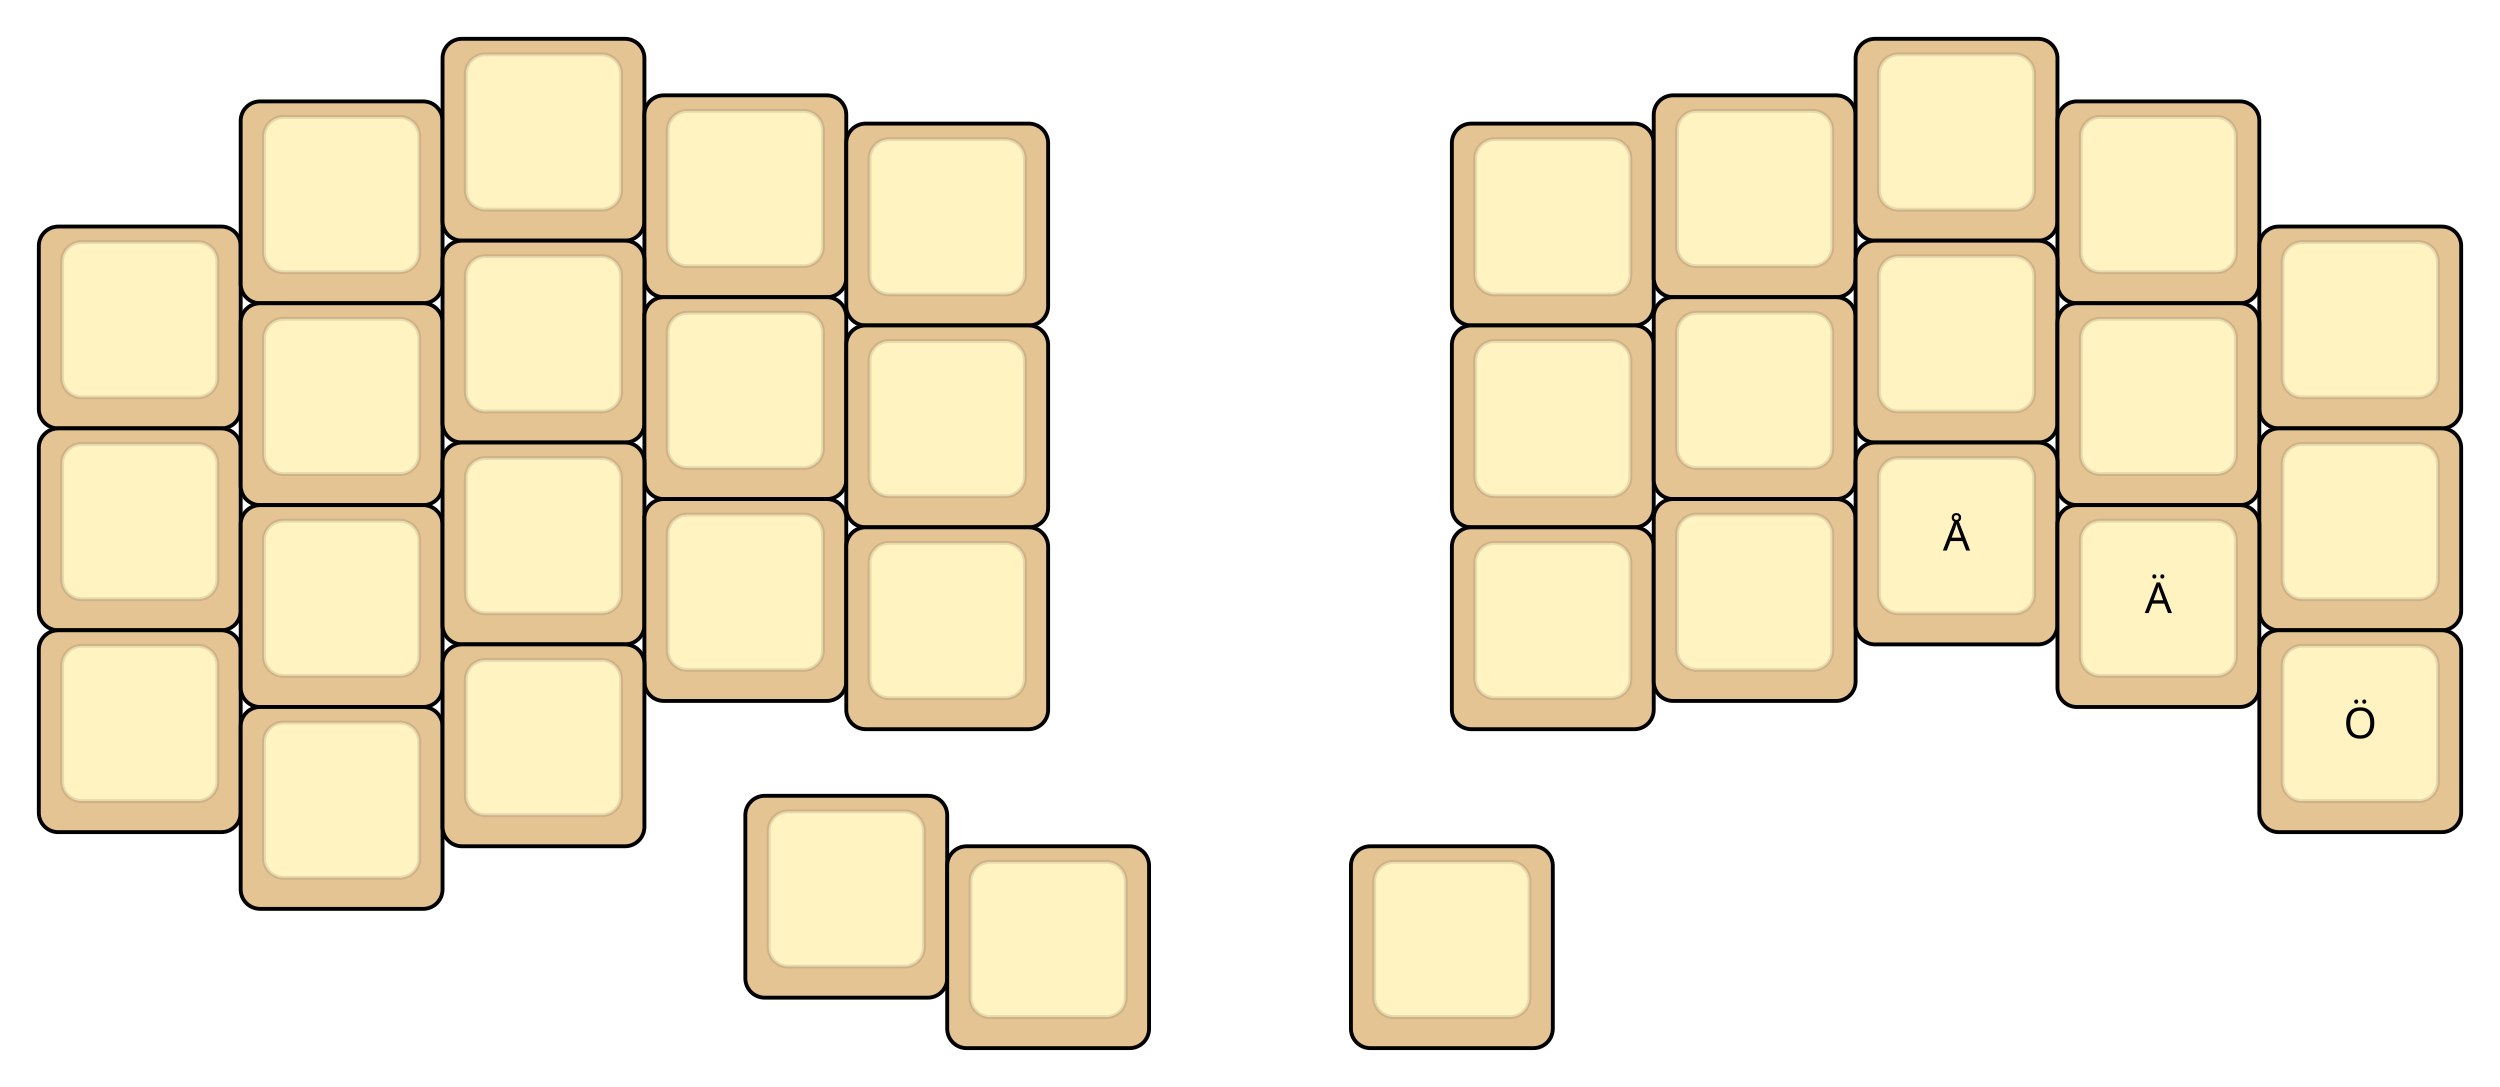
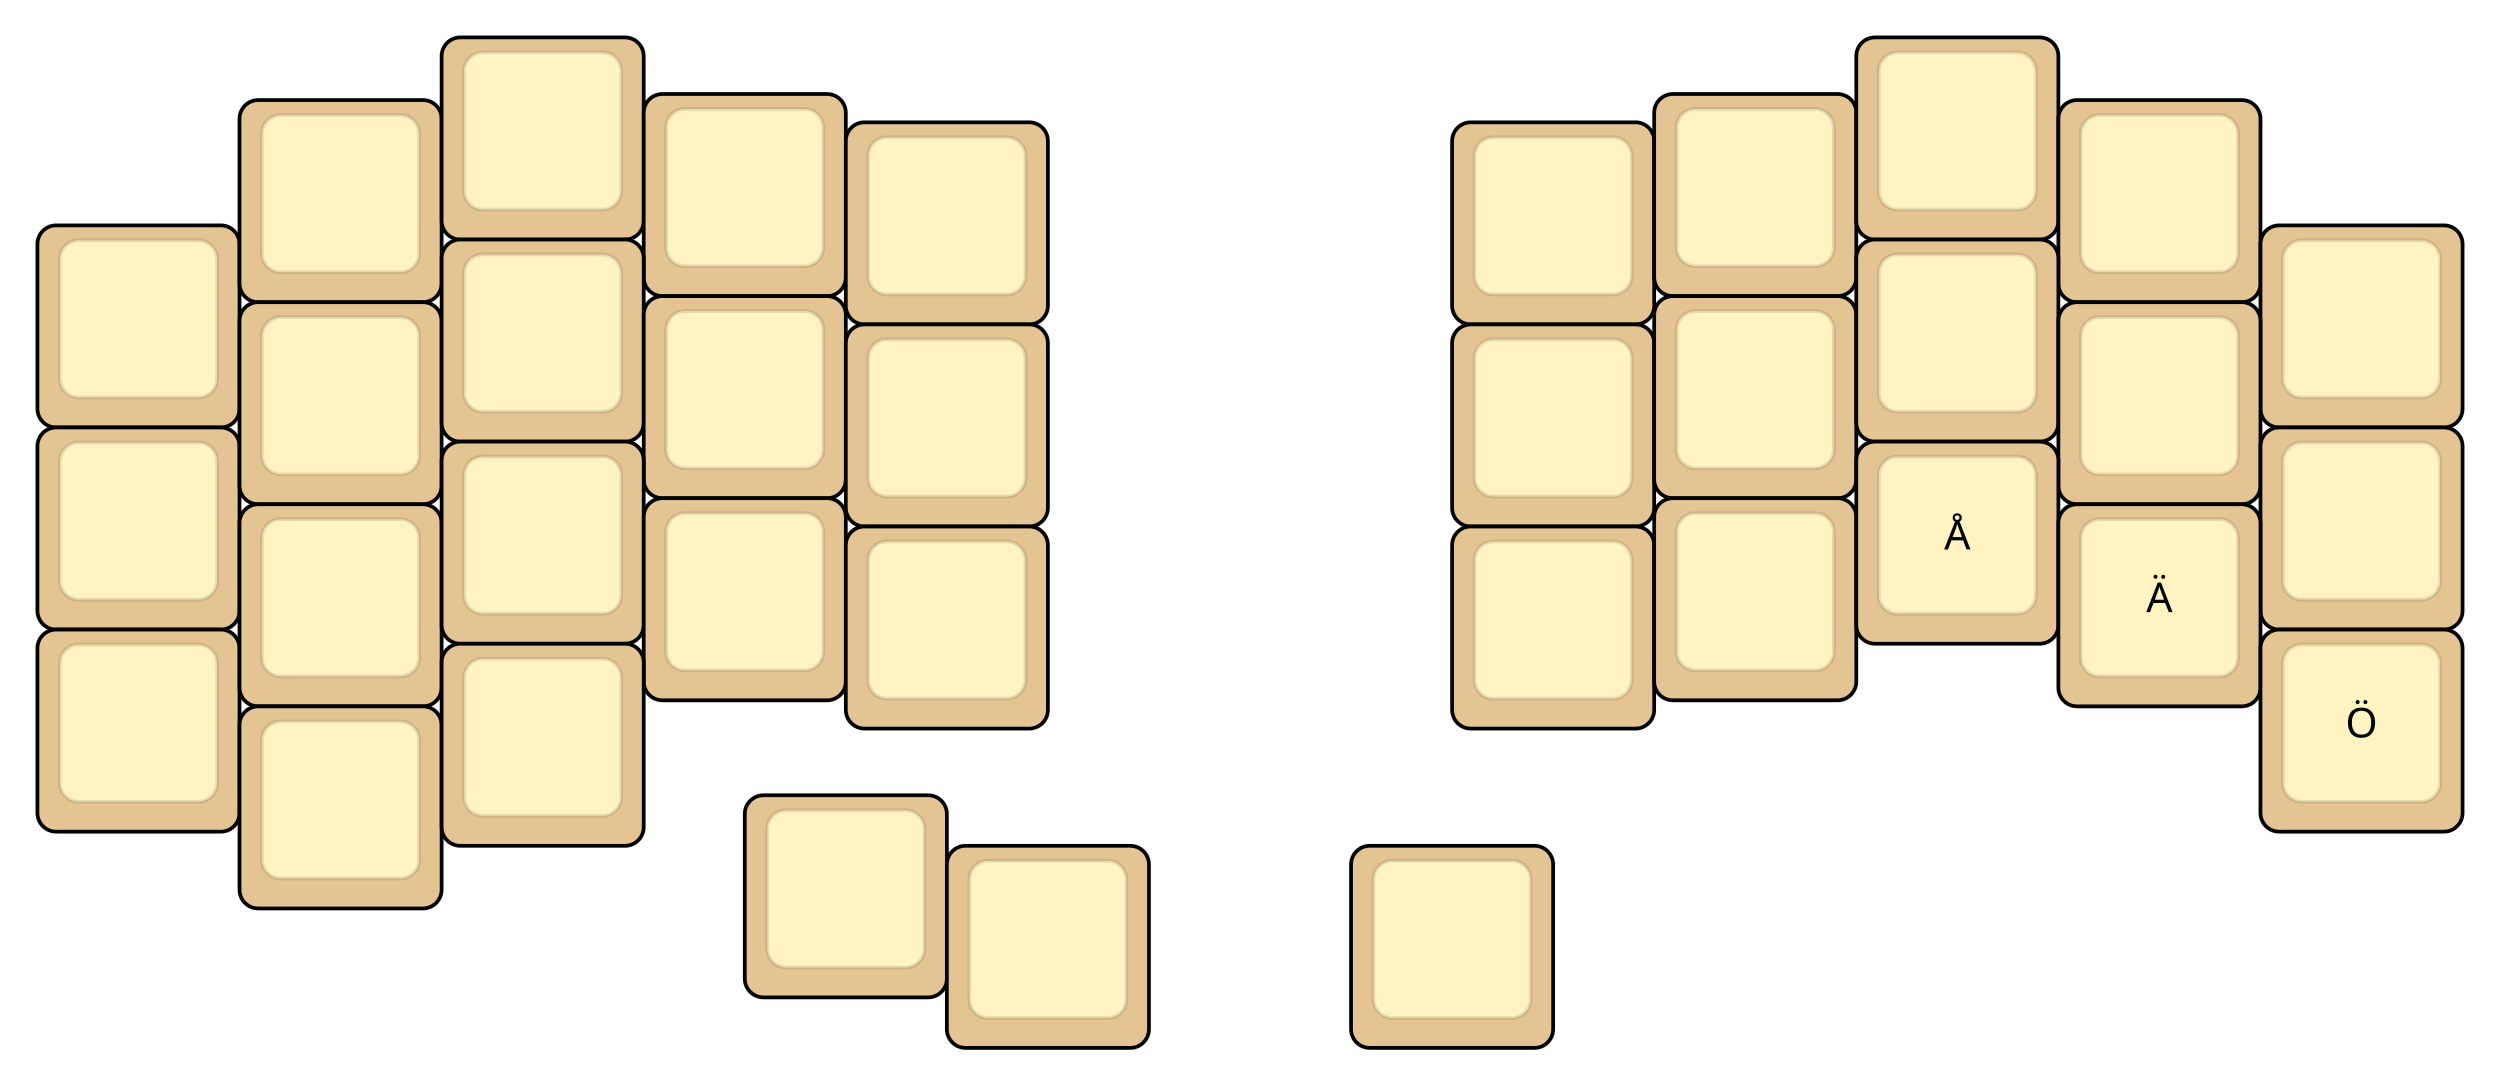
- <svg xmlns="http://www.w3.org/2000/svg" width="644px" height="280x" viewBox="0 0 644 280">
+ <svg xmlns="http://www.w3.org/2000/svg" width="668px" height="290x" viewBox="0 0 668 290">
  <style type="text/css">
    .keycap .border { stroke: black; stroke-width: 1; }
    .keycap .inner.border { stroke: rgba(0,0,0,.1); }
    .keycap { font-family: sans-serif; font-size: 11px}
+     .keycap .sub { font-size: 9px}
  </style>
  <g class="keycap blank">
-     <rect x="10" y="58.36" width="52" height="52" rx="5" fill="#e5c494" class="outer border" />
-     <rect x="16" y="62.36" width="40" height="40" rx="5" fill="#fff3c1" class="inner border" />
+     <rect x="10" y="60.22" width="54" height="54" rx="5" fill="#e5c494" class="outer border" />
+     <rect x="16" y="64.22" width="42" height="42" rx="5" fill="#fff3c1" class="inner border" />
  </g>
  <g class="keycap blank">
-     <rect x="62" y="26.12" width="52" height="52" rx="5" fill="#e5c494" class="outer border" />
-     <rect x="68" y="30.12" width="40" height="40" rx="5" fill="#fff3c1" class="inner border" />
+     <rect x="64" y="26.74" width="54" height="54" rx="5" fill="#e5c494" class="outer border" />
+     <rect x="70" y="30.74" width="42" height="42" rx="5" fill="#fff3c1" class="inner border" />
  </g>
  <g class="keycap blank">
-     <rect x="114" y="10" width="52" height="52" rx="5" fill="#e5c494" class="outer border" />
-     <rect x="120" y="14" width="40" height="40" rx="5" fill="#fff3c1" class="inner border" />
+     <rect x="118" y="10" width="54" height="54" rx="5" fill="#e5c494" class="outer border" />
+     <rect x="124" y="14" width="42" height="42" rx="5" fill="#fff3c1" class="inner border" />
  </g>
  <g class="keycap blank">
-     <rect x="166" y="24.56" width="52" height="52" rx="5" fill="#e5c494" class="outer border" />
-     <rect x="172" y="28.56" width="40" height="40" rx="5" fill="#fff3c1" class="inner border" />
+     <rect x="172" y="25.12" width="54" height="54" rx="5" fill="#e5c494" class="outer border" />
+     <rect x="178" y="29.12" width="42" height="42" rx="5" fill="#fff3c1" class="inner border" />
  </g>
  <g class="keycap blank">
-     <rect x="218" y="31.84" width="52" height="52" rx="5" fill="#e5c494" class="outer border" />
-     <rect x="224" y="35.84" width="40" height="40" rx="5" fill="#fff3c1" class="inner border" />
+     <rect x="226" y="32.68" width="54" height="54" rx="5" fill="#e5c494" class="outer border" />
+     <rect x="232" y="36.68" width="42" height="42" rx="5" fill="#fff3c1" class="inner border" />
  </g>
  <g class="keycap blank">
-     <rect x="374" y="31.84" width="52" height="52" rx="5" fill="#e5c494" class="outer border" />
-     <rect x="380" y="35.84" width="40" height="40" rx="5" fill="#fff3c1" class="inner border" />
+     <rect x="388" y="32.68" width="54" height="54" rx="5" fill="#e5c494" class="outer border" />
+     <rect x="394" y="36.68" width="42" height="42" rx="5" fill="#fff3c1" class="inner border" />
  </g>
  <g class="keycap blank">
-     <rect x="426" y="24.56" width="52" height="52" rx="5" fill="#e5c494" class="outer border" />
-     <rect x="432" y="28.56" width="40" height="40" rx="5" fill="#fff3c1" class="inner border" />
+     <rect x="442" y="25.12" width="54" height="54" rx="5" fill="#e5c494" class="outer border" />
+     <rect x="448" y="29.12" width="42" height="42" rx="5" fill="#fff3c1" class="inner border" />
  </g>
  <g class="keycap blank">
-     <rect x="478" y="10" width="52" height="52" rx="5" fill="#e5c494" class="outer border" />
-     <rect x="484" y="14" width="40" height="40" rx="5" fill="#fff3c1" class="inner border" />
+     <rect x="496" y="10" width="54" height="54" rx="5" fill="#e5c494" class="outer border" />
+     <rect x="502" y="14" width="42" height="42" rx="5" fill="#fff3c1" class="inner border" />
  </g>
  <g class="keycap blank">
-     <rect x="530" y="26.12" width="52" height="52" rx="5" fill="#e5c494" class="outer border" />
-     <rect x="536" y="30.12" width="40" height="40" rx="5" fill="#fff3c1" class="inner border" />
+     <rect x="550" y="26.74" width="54" height="54" rx="5" fill="#e5c494" class="outer border" />
+     <rect x="556" y="30.74" width="42" height="42" rx="5" fill="#fff3c1" class="inner border" />
  </g>
  <g class="keycap blank">
-     <rect x="582" y="58.36" width="52" height="52" rx="5" fill="#e5c494" class="outer border" />
-     <rect x="588" y="62.36" width="40" height="40" rx="5" fill="#fff3c1" class="inner border" />
+     <rect x="604" y="60.22" width="54" height="54" rx="5" fill="#e5c494" class="outer border" />
+     <rect x="610" y="64.22" width="42" height="42" rx="5" fill="#fff3c1" class="inner border" />
  </g>
  <g class="keycap blank">
-     <rect x="10" y="110.36" width="52" height="52" rx="5" fill="#e5c494" class="outer border" />
-     <rect x="16" y="114.36" width="40" height="40" rx="5" fill="#fff3c1" class="inner border" />
+     <rect x="10" y="114.22" width="54" height="54" rx="5" fill="#e5c494" class="outer border" />
+     <rect x="16" y="118.22" width="42" height="42" rx="5" fill="#fff3c1" class="inner border" />
  </g>
  <g class="keycap blank">
-     <rect x="62" y="78.12" width="52" height="52" rx="5" fill="#e5c494" class="outer border" />
-     <rect x="68" y="82.12" width="40" height="40" rx="5" fill="#fff3c1" class="inner border" />
+     <rect x="64" y="80.74" width="54" height="54" rx="5" fill="#e5c494" class="outer border" />
+     <rect x="70" y="84.74" width="42" height="42" rx="5" fill="#fff3c1" class="inner border" />
  </g>
  <g class="keycap blank">
-     <rect x="114" y="62" width="52" height="52" rx="5" fill="#e5c494" class="outer border" />
-     <rect x="120" y="66" width="40" height="40" rx="5" fill="#fff3c1" class="inner border" />
+     <rect x="118" y="64" width="54" height="54" rx="5" fill="#e5c494" class="outer border" />
+     <rect x="124" y="68" width="42" height="42" rx="5" fill="#fff3c1" class="inner border" />
  </g>
  <g class="keycap blank">
-     <rect x="166" y="76.56" width="52" height="52" rx="5" fill="#e5c494" class="outer border" />
-     <rect x="172" y="80.56" width="40" height="40" rx="5" fill="#fff3c1" class="inner border" />
+     <rect x="172" y="79.12" width="54" height="54" rx="5" fill="#e5c494" class="outer border" />
+     <rect x="178" y="83.12" width="42" height="42" rx="5" fill="#fff3c1" class="inner border" />
  </g>
  <g class="keycap blank">
-     <rect x="218" y="83.84" width="52" height="52" rx="5" fill="#e5c494" class="outer border" />
-     <rect x="224" y="87.84" width="40" height="40" rx="5" fill="#fff3c1" class="inner border" />
+     <rect x="226" y="86.68" width="54" height="54" rx="5" fill="#e5c494" class="outer border" />
+     <rect x="232" y="90.68" width="42" height="42" rx="5" fill="#fff3c1" class="inner border" />
  </g>
  <g class="keycap blank">
-     <rect x="374" y="83.84" width="52" height="52" rx="5" fill="#e5c494" class="outer border" />
-     <rect x="380" y="87.84" width="40" height="40" rx="5" fill="#fff3c1" class="inner border" />
+     <rect x="388" y="86.68" width="54" height="54" rx="5" fill="#e5c494" class="outer border" />
+     <rect x="394" y="90.68" width="42" height="42" rx="5" fill="#fff3c1" class="inner border" />
  </g>
  <g class="keycap blank">
-     <rect x="426" y="76.56" width="52" height="52" rx="5" fill="#e5c494" class="outer border" />
-     <rect x="432" y="80.56" width="40" height="40" rx="5" fill="#fff3c1" class="inner border" />
+     <rect x="442" y="79.12" width="54" height="54" rx="5" fill="#e5c494" class="outer border" />
+     <rect x="448" y="83.12" width="42" height="42" rx="5" fill="#fff3c1" class="inner border" />
  </g>
  <g class="keycap blank">
-     <rect x="478" y="62" width="52" height="52" rx="5" fill="#e5c494" class="outer border" />
-     <rect x="484" y="66" width="40" height="40" rx="5" fill="#fff3c1" class="inner border" />
+     <rect x="496" y="64" width="54" height="54" rx="5" fill="#e5c494" class="outer border" />
+     <rect x="502" y="68" width="42" height="42" rx="5" fill="#fff3c1" class="inner border" />
  </g>
  <g class="keycap blank">
-     <rect x="530" y="78.12" width="52" height="52" rx="5" fill="#e5c494" class="outer border" />
-     <rect x="536" y="82.12" width="40" height="40" rx="5" fill="#fff3c1" class="inner border" />
+     <rect x="550" y="80.74" width="54" height="54" rx="5" fill="#e5c494" class="outer border" />
+     <rect x="556" y="84.74" width="42" height="42" rx="5" fill="#fff3c1" class="inner border" />
  </g>
  <g class="keycap blank">
-     <rect x="582" y="110.36" width="52" height="52" rx="5" fill="#e5c494" class="outer border" />
-     <rect x="588" y="114.36" width="40" height="40" rx="5" fill="#fff3c1" class="inner border" />
+     <rect x="604" y="114.22" width="54" height="54" rx="5" fill="#e5c494" class="outer border" />
+     <rect x="610" y="118.22" width="42" height="42" rx="5" fill="#fff3c1" class="inner border" />
  </g>
  <g class="keycap blank">
-     <rect x="10" y="162.36" width="52" height="52" rx="5" fill="#e5c494" class="outer border" />
-     <rect x="16" y="166.36" width="40" height="40" rx="5" fill="#fff3c1" class="inner border" />
+     <rect x="10" y="168.22" width="54" height="54" rx="5" fill="#e5c494" class="outer border" />
+     <rect x="16" y="172.22" width="42" height="42" rx="5" fill="#fff3c1" class="inner border" />
  </g>
  <g class="keycap blank">
-     <rect x="62" y="130.12" width="52" height="52" rx="5" fill="#e5c494" class="outer border" />
-     <rect x="68" y="134.12" width="40" height="40" rx="5" fill="#fff3c1" class="inner border" />
+     <rect x="64" y="134.74" width="54" height="54" rx="5" fill="#e5c494" class="outer border" />
+     <rect x="70" y="138.74" width="42" height="42" rx="5" fill="#fff3c1" class="inner border" />
  </g>
  <g class="keycap blank">
-     <rect x="114" y="114" width="52" height="52" rx="5" fill="#e5c494" class="outer border" />
-     <rect x="120" y="118" width="40" height="40" rx="5" fill="#fff3c1" class="inner border" />
+     <rect x="118" y="118" width="54" height="54" rx="5" fill="#e5c494" class="outer border" />
+     <rect x="124" y="122" width="42" height="42" rx="5" fill="#fff3c1" class="inner border" />
  </g>
  <g class="keycap blank">
-     <rect x="166" y="128.56" width="52" height="52" rx="5" fill="#e5c494" class="outer border" />
-     <rect x="172" y="132.56" width="40" height="40" rx="5" fill="#fff3c1" class="inner border" />
+     <rect x="172" y="133.12" width="54" height="54" rx="5" fill="#e5c494" class="outer border" />
+     <rect x="178" y="137.12" width="42" height="42" rx="5" fill="#fff3c1" class="inner border" />
  </g>
  <g class="keycap blank">
-     <rect x="218" y="135.84" width="52" height="52" rx="5" fill="#e5c494" class="outer border" />
-     <rect x="224" y="139.84" width="40" height="40" rx="5" fill="#fff3c1" class="inner border" />
+     <rect x="226" y="140.68" width="54" height="54" rx="5" fill="#e5c494" class="outer border" />
+     <rect x="232" y="144.68" width="42" height="42" rx="5" fill="#fff3c1" class="inner border" />
  </g>
  <g class="keycap blank">
-     <rect x="374" y="135.84" width="52" height="52" rx="5" fill="#e5c494" class="outer border" />
-     <rect x="380" y="139.84" width="40" height="40" rx="5" fill="#fff3c1" class="inner border" />
+     <rect x="388" y="140.68" width="54" height="54" rx="5" fill="#e5c494" class="outer border" />
+     <rect x="394" y="144.68" width="42" height="42" rx="5" fill="#fff3c1" class="inner border" />
  </g>
  <g class="keycap blank">
-     <rect x="426" y="128.56" width="52" height="52" rx="5" fill="#e5c494" class="outer border" />
-     <rect x="432" y="132.56" width="40" height="40" rx="5" fill="#fff3c1" class="inner border" />
+     <rect x="442" y="133.12" width="54" height="54" rx="5" fill="#e5c494" class="outer border" />
+     <rect x="448" y="137.12" width="42" height="42" rx="5" fill="#fff3c1" class="inner border" />
  </g>
  <g class="keycap default">
-     <rect x="478" y="114" width="52" height="52" rx="5" fill="#e5c494" class="outer border" />
-     <rect x="484" y="118" width="40" height="40" rx="5" fill="#fff3c1" class="inner border" />
-     <text x="504" y="138" text-anchor="middle" dominant-baseline="middle">
-       <tspan x="504" dy="0">Å</tspan>
+     <rect x="496" y="118" width="54" height="54" rx="5" fill="#e5c494" class="outer border" />
+     <rect x="502" y="122" width="42" height="42" rx="5" fill="#fff3c1" class="inner border" />
+     <text x="523" y="143" text-anchor="middle" dominant-baseline="middle" class="main">
+       <tspan x="523" dy="0">Å</tspan>
    </text>
  </g>
  <g class="keycap default">
-     <rect x="530" y="130.12" width="52" height="52" rx="5" fill="#e5c494" class="outer border" />
-     <rect x="536" y="134.12" width="40" height="40" rx="5" fill="#fff3c1" class="inner border" />
-     <text x="556" y="154.12" text-anchor="middle" dominant-baseline="middle">
-       <tspan x="556" dy="0">Ä</tspan>
+     <rect x="550" y="134.74" width="54" height="54" rx="5" fill="#e5c494" class="outer border" />
+     <rect x="556" y="138.74" width="42" height="42" rx="5" fill="#fff3c1" class="inner border" />
+     <text x="577" y="159.74" text-anchor="middle" dominant-baseline="middle" class="main">
+       <tspan x="577" dy="0">Ä</tspan>
    </text>
  </g>
  <g class="keycap default">
-     <rect x="582" y="162.36" width="52" height="52" rx="5" fill="#e5c494" class="outer border" />
-     <rect x="588" y="166.36" width="40" height="40" rx="5" fill="#fff3c1" class="inner border" />
-     <text x="608" y="186.36" text-anchor="middle" dominant-baseline="middle">
-       <tspan x="608" dy="0">Ö</tspan>
+     <rect x="604" y="168.22" width="54" height="54" rx="5" fill="#e5c494" class="outer border" />
+     <rect x="610" y="172.22" width="42" height="42" rx="5" fill="#fff3c1" class="inner border" />
+     <text x="631" y="193.22" text-anchor="middle" dominant-baseline="middle" class="main">
+       <tspan x="631" dy="0">Ö</tspan>
    </text>
  </g>
  <g class="keycap blank">
-     <rect x="62" y="182.12" width="52" height="52" rx="5" fill="#e5c494" class="outer border" />
-     <rect x="68" y="186.12" width="40" height="40" rx="5" fill="#fff3c1" class="inner border" />
+     <rect x="64" y="188.74" width="54" height="54" rx="5" fill="#e5c494" class="outer border" />
+     <rect x="70" y="192.74" width="42" height="42" rx="5" fill="#fff3c1" class="inner border" />
  </g>
  <g class="keycap blank">
-     <rect x="114" y="166" width="52" height="52" rx="5" fill="#e5c494" class="outer border" />
-     <rect x="120" y="170" width="40" height="40" rx="5" fill="#fff3c1" class="inner border" />
+     <rect x="118" y="172" width="54" height="54" rx="5" fill="#e5c494" class="outer border" />
+     <rect x="124" y="176" width="42" height="42" rx="5" fill="#fff3c1" class="inner border" />
  </g>
  <g class="keycap blank">
-     <rect x="192" y="205" width="52" height="52" rx="5" fill="#e5c494" class="outer border" />
-     <rect x="198" y="209" width="40" height="40" rx="5" fill="#fff3c1" class="inner border" />
+     <rect x="199" y="212.5" width="54" height="54" rx="5" fill="#e5c494" class="outer border" />
+     <rect x="205" y="216.5" width="42" height="42" rx="5" fill="#fff3c1" class="inner border" />
  </g>
  <g class="keycap blank">
-     <rect x="244" y="218" width="52" height="52" rx="5" fill="#e5c494" class="outer border" />
-     <rect x="250" y="222" width="40" height="40" rx="5" fill="#fff3c1" class="inner border" />
+     <rect x="253" y="226" width="54" height="54" rx="5" fill="#e5c494" class="outer border" />
+     <rect x="259" y="230" width="42" height="42" rx="5" fill="#fff3c1" class="inner border" />
  </g>
  <g class="keycap blank">
-     <rect x="348" y="218" width="52" height="52" rx="5" fill="#e5c494" class="outer border" />
-     <rect x="354" y="222" width="40" height="40" rx="5" fill="#fff3c1" class="inner border" />
+     <rect x="361" y="226" width="54" height="54" rx="5" fill="#e5c494" class="outer border" />
+     <rect x="367" y="230" width="42" height="42" rx="5" fill="#fff3c1" class="inner border" />
  </g>
</svg>
